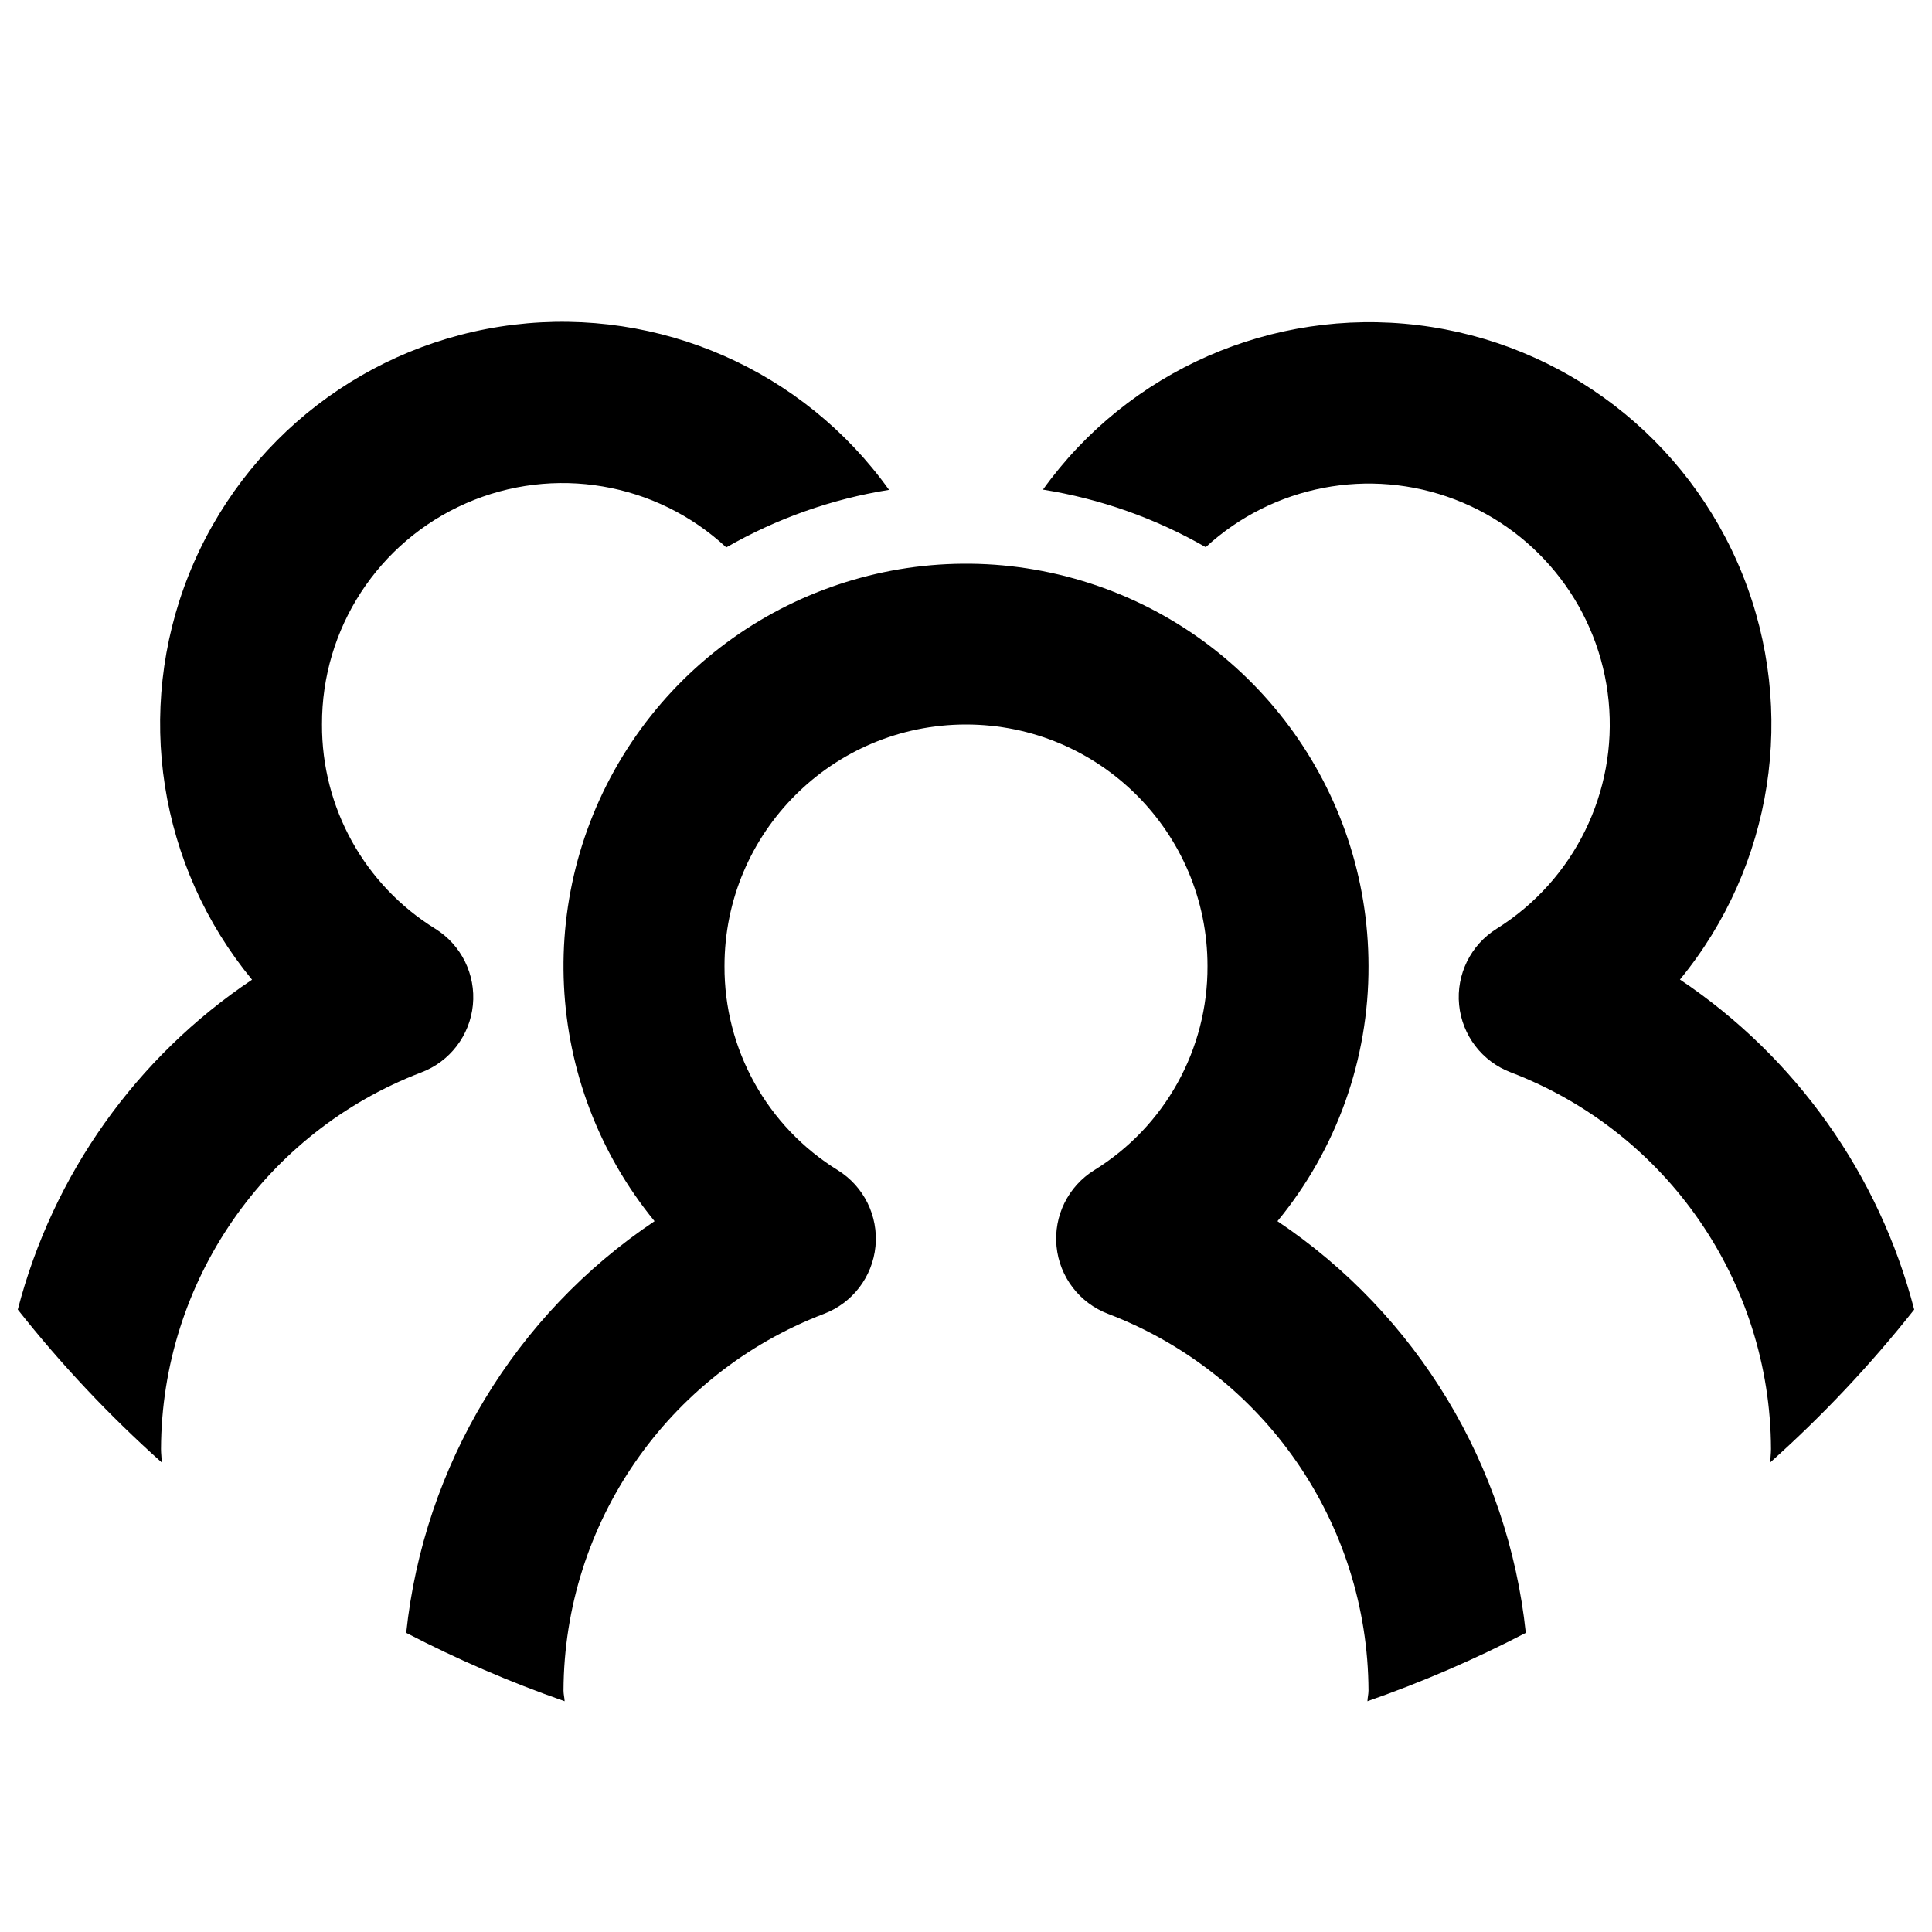
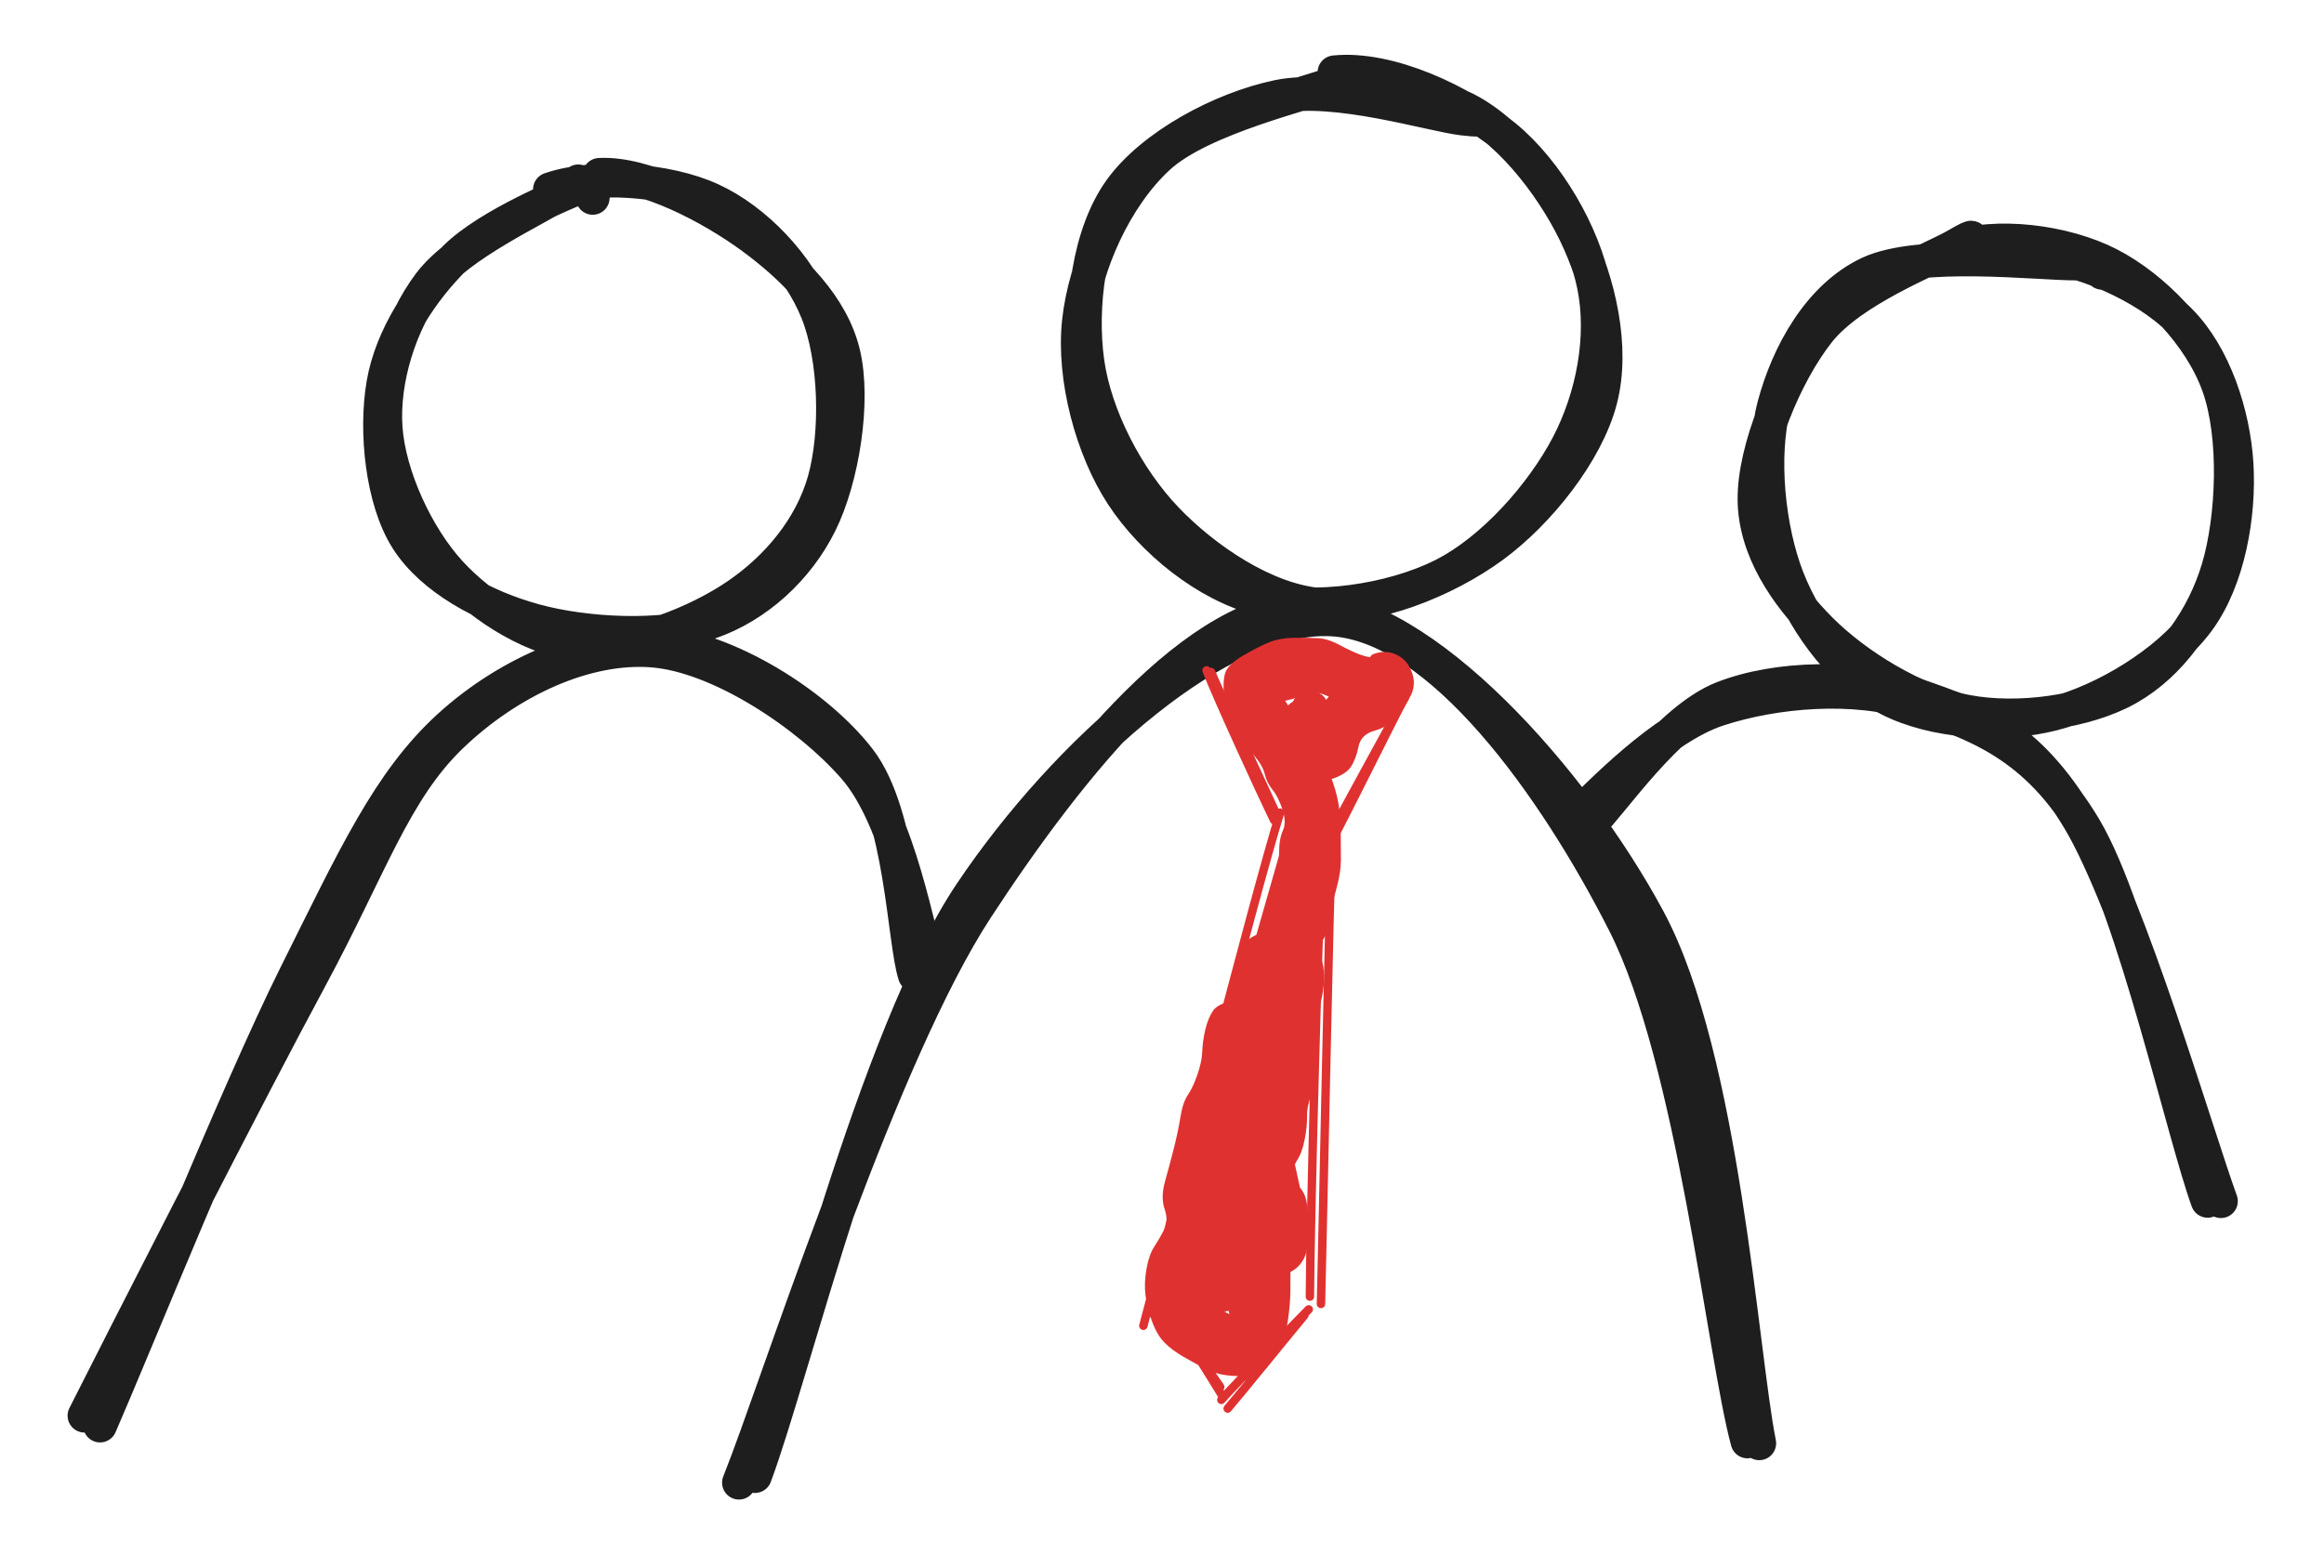
- <svg xmlns="http://www.w3.org/2000/svg" fill="#000000" width="800px" height="800px" viewBox="0 0 24 24">
-   <path d="M.221 16.268a15.064 15.064 0 0 0 1.789 1.9C2.008 18.111 2 18.057 2 18a5.029 5.029 0 0 1 3.233-4.678 1 1 0 0 0 .175-1.784A2.968 2.968 0 0 1 4 9a2.988 2.988 0 0 1 5.022-2.2 5.951 5.951 0 0 1 2.022-.715 4.994 4.994 0 1 0-7.913 6.085 7.07 7.07 0 0 0-2.91 4.098zM23.779 16.268a7.07 7.07 0 0 0-2.91-4.1 4.994 4.994 0 1 0-7.913-6.086 5.949 5.949 0 0 1 2.022.715 2.993 2.993 0 1 1 3.614 4.74 1 1 0 0 0 .175 1.784A5.029 5.029 0 0 1 22 18c0 .057-.008.111-.01.167a15.065 15.065 0 0 0 1.789-1.899z" />
-   <path d="M18.954 20.284a7.051 7.051 0 0 0-3.085-5.114A4.956 4.956 0 0 0 17 12a5 5 0 1 0-8.869 3.17 7.051 7.051 0 0 0-3.085 5.114 14.923 14.923 0 0 0 1.968.849C7.012 21.088 7 21.046 7 21a5.031 5.031 0 0 1 3.233-4.678 1 1 0 0 0 .175-1.785A2.964 2.964 0 0 1 9 12a3 3 0 1 1 6 0 2.964 2.964 0 0 1-1.408 2.537 1 1 0 0 0 .175 1.785A5.031 5.031 0 0 1 17 21c0 .046-.012.088-.013.133a14.919 14.919 0 0 0 1.967-.849z" />
+ <svg xmlns="http://www.w3.org/2000/svg" version="1.1" viewBox="0 0 275.049 185.502" width="275.049" height="185.502">
+   <defs>
+     <style class="style-fonts">
+       </style>
+   </defs>
+   <g stroke-linecap="round" transform="translate(128.0489 10) rotate(0 31 30.5)">
+     <path d="M44.39 2.43 C50.05 4.71, 55.52 11.74, 58.35 17.56 C61.18 23.38, 62.99 31.15, 61.36 37.35 C59.74 43.54, 54.11 50.66, 48.58 54.7 C43.04 58.75, 34.58 62.15, 28.14 61.6 C21.71 61.06, 14.56 56.22, 9.98 51.43 C5.4 46.64, 1.56 39.34, 0.65 32.85 C-0.25 26.36, 0.78 17.72, 4.54 12.48 C8.3 7.25, 16.46 2.86, 23.22 1.45 C29.97 0.04, 41.29 3.59, 45.07 4.03 C48.85 4.47, 45.98 3.71, 45.88 4.09 M29.89 -1.44 C36.32 -2.1, 44.95 1.95, 50.07 6.15 C55.18 10.36, 59.35 17.7, 60.59 23.79 C61.83 29.88, 60.49 36.98, 57.5 42.7 C54.5 48.42, 48.7 55.09, 42.64 58.12 C36.57 61.15, 27.41 62.46, 21.1 60.87 C14.78 59.29, 8.34 54.07, 4.76 48.6 C1.19 43.14, -1.07 34.75, -0.36 28.09 C0.35 21.43, 3.9 13.38, 9.04 8.64 C14.17 3.89, 27.08 1.03, 30.43 -0.36 C33.79 -1.75, 29.53 -0.28, 29.17 0.3" stroke="#1e1e1e" stroke-width="4" fill="none" />
+   </g>
+   <g stroke-linecap="round">
+     <g transform="translate(88.04887 175) rotate(0 60 -51.5)">
+       <path d="M-0.59 0.5 C3.93 -10.77, 16.26 -50.21, 27.53 -67.46 C38.8 -84.71, 53.8 -103.22, 67.05 -103 C80.31 -102.79, 98.21 -82.66, 107.06 -66.19 C115.91 -49.71, 118.03 -14.8, 120.16 -4.16 M1.3 -0.28 C5.68 -11.93, 15.5 -52.39, 26.86 -69.3 C38.22 -86.2, 56.56 -102.29, 69.45 -101.69 C82.34 -101.09, 95.98 -81.92, 104.2 -65.71 C112.42 -49.49, 115.94 -14.83, 118.77 -4.38" stroke="#1e1e1e" stroke-width="4" fill="none" />
+     </g>
+   </g>
+   <mask />
+   <g stroke-linecap="round">
+     <g transform="translate(188.0489 98) rotate(0 37.5 15)">
+       <path d="M0.16 -0.41 C2.75 -2.91, 9.37 -12.83, 15.83 -15.37 C22.28 -17.91, 31.86 -18.07, 38.88 -15.68 C45.91 -13.28, 51.99 -10.98, 57.98 -1 C63.97 8.97, 72.03 36.6, 74.8 44.18 M-1.21 -1.68 C1.26 -3.97, 8.68 -11.86, 15.31 -14.03 C21.94 -16.2, 31.34 -17.07, 38.58 -14.71 C45.82 -12.36, 52.97 -9.71, 58.74 0.1 C64.52 9.91, 70.39 36.36, 73.23 44.14" stroke="#1e1e1e" stroke-width="4" fill="none" />
+     </g>
+   </g>
+   <mask />
+   <g stroke-linecap="round" transform="translate(209.0489 29) rotate(0 28 28)">
+     <path d="M31.02 1.08 C36.87 1.32, 44.83 4.8, 48.93 8.94 C53.04 13.07, 55.28 20, 55.65 25.92 C56.01 31.84, 54.74 39.54, 51.11 44.47 C47.49 49.41, 39.99 53.96, 33.89 55.51 C27.79 57.06, 19.74 56.45, 14.51 53.77 C9.28 51.09, 4.77 45.24, 2.5 39.44 C0.24 33.64, -0.67 24.99, 0.93 18.97 C2.54 12.95, 6.2 6.14, 12.15 3.34 C18.11 0.54, 32.05 2.19, 36.65 2.19 C41.25 2.18, 40.07 2.87, 39.74 3.29 M21.84 0.42 C27.19 -1.46, 35.29 -0.42, 40.56 2.28 C45.84 4.99, 51.36 10.66, 53.51 16.66 C55.66 22.66, 55.26 32.31, 53.48 38.28 C51.7 44.25, 47.8 49.64, 42.84 52.46 C37.88 55.29, 29.79 56.39, 23.72 55.24 C17.66 54.09, 10.65 49.75, 6.46 45.56 C2.28 41.38, -1.36 36, -1.4 30.12 C-1.45 24.23, 2.23 15.27, 6.19 10.26 C10.16 5.26, 19.43 1.77, 22.38 0.08 C25.33 -1.62, 24 -0.69, 23.89 0.1" stroke="#1e1e1e" stroke-width="4" fill="none" />
+   </g>
+   <g stroke-linecap="round">
+     <g transform="translate(109.0489 115) rotate(0 -49 8)">
+       <path d="M-0.78 0.41 C-2.09 -3.65, -2.31 -18.56, -7.35 -25.11 C-12.39 -31.65, -22.95 -38.22, -31.04 -38.86 C-39.14 -39.51, -48.75 -35.53, -55.92 -28.99 C-63.08 -22.45, -67.15 -13.43, -74.04 0.36 C-80.92 14.14, -93.36 44.93, -97.21 53.74 M1.01 -0.42 C-0.44 -4.3, -2.48 -17.89, -7.96 -24.15 C-13.43 -30.41, -23.88 -37.38, -31.83 -38 C-39.77 -38.62, -48.87 -34.37, -55.63 -27.88 C-62.39 -21.39, -65.16 -12.48, -72.39 0.93 C-79.63 14.34, -94.49 43.54, -99.05 52.57" stroke="#1e1e1e" stroke-width="4" fill="none" />
+     </g>
+   </g>
+   <mask />
+   <g stroke-linecap="round" transform="translate(45.04887 22) rotate(0 27 27)">
+     <path d="M20.04 0.41 C25.22 -1.38, 33.86 -0.79, 39.13 1.63 C44.4 4.05, 49.44 9.38, 51.67 14.92 C53.9 20.46, 54.08 29.29, 52.51 34.88 C50.93 40.47, 46.95 45.2, 42.21 48.44 C37.46 51.69, 29.7 54.79, 24.03 54.34 C18.36 53.89, 12.1 50.02, 8.19 45.74 C4.28 41.46, 0.99 34.34, 0.59 28.65 C0.19 22.95, 2.31 16.2, 5.79 11.56 C9.27 6.92, 18.58 2.73, 21.49 0.8 C24.4 -1.13, 23.06 -0.55, 23.25 -0.02 M25.89 -1.3 C31.27 -1.6, 39.08 2.53, 43.9 6.05 C48.71 9.58, 53.42 14.19, 54.77 19.84 C56.12 25.5, 54.65 34.67, 52.01 39.97 C49.38 45.28, 44.57 49.76, 38.94 51.68 C33.31 53.59, 24.21 53.11, 18.25 51.47 C12.28 49.84, 6.12 46.53, 3.13 41.86 C0.15 37.19, -0.64 29.01, 0.32 23.44 C1.27 17.88, 4.86 12.41, 8.86 8.47 C12.87 4.53, 21.64 0.99, 24.34 -0.19 C27.05 -1.37, 24.72 0.91, 25.1 1.42" stroke="#1e1e1e" stroke-width="4" fill="none" />
+   </g>
+   <g stroke-linecap="round">
+     <g transform="translate(143.0489 79) rotate(0 4 9)">
+       <path d="M0.28 0.54 C1.55 3.55, 6.76 14.58, 8.11 17.58 M-0.25 0.35 C0.92 3.45, 6.32 15.17, 7.73 18.07" stroke="#e03131" stroke-width="1" fill="none" />
+     </g>
+   </g>
+   <mask />
+   <g stroke-linecap="round">
+     <g transform="translate(166.0489 83) rotate(0 -4.5 8.5)">
+       <path d="M0.25 -0.46 C-1.31 2.37, -7.8 14.26, -9.33 17.13 M-0.28 0.49 C-1.66 3.14, -6.77 13.45, -8.26 16.23" stroke="#e03131" stroke-width="1" fill="none" />
+     </g>
+   </g>
+   <mask />
+   <g stroke-linecap="round">
+     <g transform="translate(153.0489 98) rotate(0 -8 29)">
+       <path d="M-0.06 -0.49 C-2.89 9.19, -13.81 47.78, -16.51 57.6 M-1.55 -1.8 C-4.63 8.1, -15.13 49.24, -17.73 58.93" stroke="#e03131" stroke-width="1" fill="none" />
+     </g>
+   </g>
+   <mask />
+   <g stroke-linecap="round">
+     <g transform="translate(138.0489 155) rotate(0 3 5)">
+       <path d="M0.49 0.48 C1.6 2.14, 5.54 8.45, 6.53 10.09 M0.07 0.26 C1.18 1.72, 5.33 7.64, 6.37 9.17" stroke="#e03131" stroke-width="1" fill="none" />
+     </g>
+   </g>
+   <mask />
+   <g stroke-linecap="round">
+     <g transform="translate(145.0489 166) rotate(0 5 -5.5)">
+       <path d="M-0.5 -0.3 C1.07 -2.1, 8.11 -9.24, 9.84 -11.01 M0.25 0.73 C1.69 -0.95, 7.8 -8.48, 9.33 -10.31" stroke="#e03131" stroke-width="1" fill="none" />
+     </g>
+   </g>
+   <mask />
+   <g stroke-linecap="round">
+     <g transform="translate(156.0489 154) rotate(0 1 -28)">
+       <path d="M0.29 0.35 C0.53 -9.04, 1.25 -46.58, 1.61 -55.82 M-1.02 -0.52 C-0.98 -9.72, -0.03 -44.78, 0.45 -54.19" stroke="#e03131" stroke-width="1" fill="none" />
+     </g>
+   </g>
+   <mask />
+   <g transform="translate(154.0489 85) rotate(0 0.00005 0.00005)" stroke="none">
+     <path fill="#e03131" d="M 1.57,-1.57 Q 1.57,-1.57 1.77,-1.27 1.98,-0.98 2.09,-0.64 2.20,-0.29 2.19,0.05 2.18,0.41 2.05,0.75 1.93,1.09 1.70,1.37 1.48,1.65 1.18,1.84 0.87,2.04 0.52,2.12 0.18,2.21 -0.17,2.18 -0.53,2.15 -0.86,2.01 -1.19,1.87 -1.46,1.63 -1.73,1.39 -1.90,1.07 -2.08,0.76 -2.15,0.41 -2.21,0.05 -2.17,-0.29 -2.12,-0.65 -1.96,-0.97 -1.80,-1.29 -1.54,-1.54 -1.29,-1.80 -0.97,-1.96 -0.65,-2.12 -0.29,-2.17 0.06,-2.21 0.41,-2.15 0.76,-2.08 1.07,-1.90 1.39,-1.73 1.63,-1.46 1.87,-1.19 2.01,-0.86 2.15,-0.53 2.18,-0.17 2.21,0.18 2.12,0.52 2.03,0.87 1.84,1.18 1.65,1.48 1.37,1.70 1.09,1.93 0.75,2.05 0.41,2.18 0.05,2.19 -0.30,2.20 -0.64,2.09 -0.98,1.98 -1.27,1.77 -1.57,1.56 -1.57,1.57 -1.57,1.57 -1.73,1.35 -1.90,1.14 -2.01,0.90 -2.12,0.66 -2.16,0.39 -2.21,0.13 -2.20,-0.13 -2.18,-0.40 -2.10,-0.65 -2.02,-0.91 -1.88,-1.14 -1.74,-1.36 -1.55,-1.55 -1.36,-1.74 -1.14,-1.88 -0.91,-2.02 -0.65,-2.10 -0.40,-2.18 -0.13,-2.20 0.13,-2.21 0.39,-2.16 0.66,-2.12 0.90,-2.01 1.14,-1.90 1.35,-1.73 1.57,-1.57 1.57,-1.57 L 1.57,-1.57 Z" />
+   </g>
+   <g transform="translate(155.0489 84) rotate(0 0.00005 0.00005)" stroke="none">
+     <path fill="#e03131" d="M 1.57,-1.57 Q 1.57,-1.57 1.77,-1.27 1.98,-0.98 2.09,-0.64 2.20,-0.29 2.19,0.05 2.18,0.41 2.05,0.75 1.93,1.09 1.70,1.37 1.48,1.65 1.18,1.84 0.87,2.04 0.52,2.12 0.18,2.21 -0.17,2.18 -0.53,2.15 -0.86,2.01 -1.19,1.87 -1.46,1.63 -1.73,1.39 -1.90,1.07 -2.08,0.76 -2.15,0.41 -2.21,0.05 -2.17,-0.29 -2.12,-0.65 -1.96,-0.97 -1.80,-1.29 -1.54,-1.54 -1.29,-1.80 -0.97,-1.96 -0.65,-2.12 -0.29,-2.17 0.06,-2.21 0.41,-2.15 0.76,-2.08 1.07,-1.90 1.39,-1.73 1.63,-1.46 1.87,-1.19 2.01,-0.86 2.15,-0.53 2.18,-0.17 2.21,0.18 2.12,0.52 2.03,0.87 1.84,1.18 1.65,1.48 1.37,1.70 1.09,1.93 0.75,2.05 0.41,2.18 0.05,2.19 -0.30,2.20 -0.64,2.09 -0.98,1.98 -1.27,1.77 -1.57,1.56 -1.57,1.57 -1.57,1.57 -1.73,1.35 -1.90,1.14 -2.01,0.90 -2.12,0.66 -2.16,0.39 -2.21,0.13 -2.20,-0.13 -2.18,-0.40 -2.10,-0.65 -2.02,-0.91 -1.88,-1.14 -1.74,-1.36 -1.55,-1.55 -1.36,-1.74 -1.14,-1.88 -0.91,-2.02 -0.65,-2.10 -0.40,-2.18 -0.13,-2.20 0.13,-2.21 0.39,-2.16 0.66,-2.12 0.90,-2.01 1.14,-1.90 1.35,-1.73 1.57,-1.57 1.57,-1.57 L 1.57,-1.57 Z" />
+   </g>
+   <g transform="translate(155.0489 84) rotate(0 0.00005 0.00005)" stroke="none">
+     <path fill="#e03131" d="M 1.57,-1.57 Q 1.57,-1.57 1.77,-1.27 1.98,-0.98 2.09,-0.64 2.20,-0.29 2.19,0.05 2.18,0.41 2.05,0.75 1.93,1.09 1.70,1.37 1.48,1.65 1.18,1.84 0.87,2.04 0.52,2.12 0.18,2.21 -0.17,2.18 -0.53,2.15 -0.86,2.01 -1.19,1.87 -1.46,1.63 -1.73,1.39 -1.90,1.07 -2.08,0.76 -2.15,0.41 -2.21,0.05 -2.17,-0.29 -2.12,-0.65 -1.96,-0.97 -1.80,-1.29 -1.54,-1.54 -1.29,-1.80 -0.97,-1.96 -0.65,-2.12 -0.29,-2.17 0.06,-2.21 0.41,-2.15 0.76,-2.08 1.07,-1.90 1.39,-1.73 1.63,-1.46 1.87,-1.19 2.01,-0.86 2.15,-0.53 2.18,-0.17 2.21,0.18 2.12,0.52 2.03,0.87 1.84,1.18 1.65,1.48 1.37,1.70 1.09,1.93 0.75,2.05 0.41,2.18 0.05,2.19 -0.30,2.20 -0.64,2.09 -0.98,1.98 -1.27,1.77 -1.57,1.56 -1.57,1.57 -1.57,1.57 -1.73,1.35 -1.90,1.14 -2.01,0.90 -2.12,0.66 -2.16,0.39 -2.21,0.13 -2.20,-0.13 -2.18,-0.40 -2.10,-0.65 -2.02,-0.91 -1.88,-1.14 -1.74,-1.36 -1.55,-1.55 -1.36,-1.74 -1.14,-1.88 -0.91,-2.02 -0.65,-2.10 -0.40,-2.18 -0.13,-2.20 0.13,-2.21 0.39,-2.16 0.66,-2.12 0.90,-2.01 1.14,-1.90 1.35,-1.73 1.57,-1.57 1.57,-1.57 L 1.57,-1.57 Z" />
+   </g>
+   <g transform="translate(155.0489 84) rotate(0 0.00005 0.00005)" stroke="none">
+     <path fill="#e03131" d="M 1.57,-1.57 Q 1.57,-1.57 1.77,-1.27 1.98,-0.98 2.09,-0.64 2.20,-0.29 2.19,0.05 2.18,0.41 2.05,0.75 1.93,1.09 1.70,1.37 1.48,1.65 1.18,1.84 0.87,2.04 0.52,2.12 0.18,2.21 -0.17,2.18 -0.53,2.15 -0.86,2.01 -1.19,1.87 -1.46,1.63 -1.73,1.39 -1.90,1.07 -2.08,0.76 -2.15,0.41 -2.21,0.05 -2.17,-0.29 -2.12,-0.65 -1.96,-0.97 -1.80,-1.29 -1.54,-1.54 -1.29,-1.80 -0.97,-1.96 -0.65,-2.12 -0.29,-2.17 0.06,-2.21 0.41,-2.15 0.76,-2.08 1.07,-1.90 1.39,-1.73 1.63,-1.46 1.87,-1.19 2.01,-0.86 2.15,-0.53 2.18,-0.17 2.21,0.18 2.12,0.52 2.03,0.87 1.84,1.18 1.65,1.48 1.37,1.70 1.09,1.93 0.75,2.05 0.41,2.18 0.05,2.19 -0.30,2.20 -0.64,2.09 -0.98,1.98 -1.27,1.77 -1.57,1.56 -1.57,1.57 -1.57,1.57 -1.73,1.35 -1.90,1.14 -2.01,0.90 -2.12,0.66 -2.16,0.39 -2.21,0.13 -2.20,-0.13 -2.18,-0.40 -2.10,-0.65 -2.02,-0.91 -1.88,-1.14 -1.74,-1.36 -1.55,-1.55 -1.36,-1.74 -1.14,-1.88 -0.91,-2.02 -0.65,-2.10 -0.40,-2.18 -0.13,-2.20 0.13,-2.21 0.39,-2.16 0.66,-2.12 0.90,-2.01 1.14,-1.90 1.35,-1.73 1.57,-1.57 1.57,-1.57 L 1.57,-1.57 Z" />
+   </g>
+   <g transform="translate(155.0489 84) rotate(0 0.00005 0.00005)" stroke="none">
+     <path fill="#e03131" d="M 1.57,-1.57 Q 1.57,-1.57 1.77,-1.27 1.98,-0.98 2.09,-0.64 2.20,-0.29 2.19,0.05 2.18,0.41 2.05,0.75 1.93,1.09 1.70,1.37 1.48,1.65 1.18,1.84 0.87,2.04 0.52,2.12 0.18,2.21 -0.17,2.18 -0.53,2.15 -0.86,2.01 -1.19,1.87 -1.46,1.63 -1.73,1.39 -1.90,1.07 -2.08,0.76 -2.15,0.41 -2.21,0.05 -2.17,-0.29 -2.12,-0.65 -1.96,-0.97 -1.80,-1.29 -1.54,-1.54 -1.29,-1.80 -0.97,-1.96 -0.65,-2.12 -0.29,-2.17 0.06,-2.21 0.41,-2.15 0.76,-2.08 1.07,-1.90 1.39,-1.73 1.63,-1.46 1.87,-1.19 2.01,-0.86 2.15,-0.53 2.18,-0.17 2.21,0.18 2.12,0.52 2.03,0.87 1.84,1.18 1.65,1.48 1.37,1.70 1.09,1.93 0.75,2.05 0.41,2.18 0.05,2.19 -0.30,2.20 -0.64,2.09 -0.98,1.98 -1.27,1.77 -1.57,1.56 -1.57,1.57 -1.57,1.57 -1.73,1.35 -1.90,1.14 -2.01,0.90 -2.12,0.66 -2.16,0.39 -2.21,0.13 -2.20,-0.13 -2.18,-0.40 -2.10,-0.65 -2.02,-0.91 -1.88,-1.14 -1.74,-1.36 -1.55,-1.55 -1.36,-1.74 -1.14,-1.88 -0.91,-2.02 -0.65,-2.10 -0.40,-2.18 -0.13,-2.20 0.13,-2.21 0.39,-2.16 0.66,-2.12 0.90,-2.01 1.14,-1.90 1.35,-1.73 1.57,-1.57 1.57,-1.57 L 1.57,-1.57 Z" />
+   </g>
+   <g transform="translate(155.0489 84) rotate(0 0.00005 0.00005)" stroke="none">
+     <path fill="#e03131" d="M 1.57,-1.57 Q 1.57,-1.57 1.77,-1.27 1.98,-0.98 2.09,-0.64 2.20,-0.29 2.19,0.05 2.18,0.41 2.05,0.75 1.93,1.09 1.70,1.37 1.48,1.65 1.18,1.84 0.87,2.04 0.52,2.12 0.18,2.21 -0.17,2.18 -0.53,2.15 -0.86,2.01 -1.19,1.87 -1.46,1.63 -1.73,1.39 -1.90,1.07 -2.08,0.76 -2.15,0.41 -2.21,0.05 -2.17,-0.29 -2.12,-0.65 -1.96,-0.97 -1.80,-1.29 -1.54,-1.54 -1.29,-1.80 -0.97,-1.96 -0.65,-2.12 -0.29,-2.17 0.06,-2.21 0.41,-2.15 0.76,-2.08 1.07,-1.90 1.39,-1.73 1.63,-1.46 1.87,-1.19 2.01,-0.86 2.15,-0.53 2.18,-0.17 2.21,0.18 2.12,0.52 2.03,0.87 1.84,1.18 1.65,1.48 1.37,1.70 1.09,1.93 0.75,2.05 0.41,2.18 0.05,2.19 -0.30,2.20 -0.64,2.09 -0.98,1.98 -1.27,1.77 -1.57,1.56 -1.57,1.57 -1.57,1.57 -1.73,1.35 -1.90,1.14 -2.01,0.90 -2.12,0.66 -2.16,0.39 -2.21,0.13 -2.20,-0.13 -2.18,-0.40 -2.10,-0.65 -2.02,-0.91 -1.88,-1.14 -1.74,-1.36 -1.55,-1.55 -1.36,-1.74 -1.14,-1.88 -0.91,-2.02 -0.65,-2.10 -0.40,-2.18 -0.13,-2.20 0.13,-2.21 0.39,-2.16 0.66,-2.12 0.90,-2.01 1.14,-1.90 1.35,-1.73 1.57,-1.57 1.57,-1.57 L 1.57,-1.57 Z" />
+   </g>
+   <g transform="translate(155.0489 84) rotate(0 0.00005 0.00005)" stroke="none">
+     <path fill="#e03131" d="M 1.57,-1.57 Q 1.57,-1.57 1.77,-1.27 1.98,-0.98 2.09,-0.64 2.20,-0.29 2.19,0.05 2.18,0.41 2.05,0.75 1.93,1.09 1.70,1.37 1.48,1.65 1.18,1.84 0.87,2.04 0.52,2.12 0.18,2.21 -0.17,2.18 -0.53,2.15 -0.86,2.01 -1.19,1.87 -1.46,1.63 -1.73,1.39 -1.90,1.07 -2.08,0.76 -2.15,0.41 -2.21,0.05 -2.17,-0.29 -2.12,-0.65 -1.96,-0.97 -1.80,-1.29 -1.54,-1.54 -1.29,-1.80 -0.97,-1.96 -0.65,-2.12 -0.29,-2.17 0.06,-2.21 0.41,-2.15 0.76,-2.08 1.07,-1.90 1.39,-1.73 1.63,-1.46 1.87,-1.19 2.01,-0.86 2.15,-0.53 2.18,-0.17 2.21,0.18 2.12,0.52 2.03,0.87 1.84,1.18 1.65,1.48 1.37,1.70 1.09,1.93 0.75,2.05 0.41,2.18 0.05,2.19 -0.30,2.20 -0.64,2.09 -0.98,1.98 -1.27,1.77 -1.57,1.56 -1.57,1.57 -1.57,1.57 -1.73,1.35 -1.90,1.14 -2.01,0.90 -2.12,0.66 -2.16,0.39 -2.21,0.13 -2.20,-0.13 -2.18,-0.40 -2.10,-0.65 -2.02,-0.91 -1.88,-1.14 -1.74,-1.36 -1.55,-1.55 -1.36,-1.74 -1.14,-1.88 -0.91,-2.02 -0.65,-2.10 -0.40,-2.18 -0.13,-2.20 0.13,-2.21 0.39,-2.16 0.66,-2.12 0.90,-2.01 1.14,-1.90 1.35,-1.73 1.57,-1.57 1.57,-1.57 L 1.57,-1.57 Z" />
+   </g>
+   <g transform="translate(155.0489 84) rotate(0 0.00005 0.00005)" stroke="none">
+     <path fill="#e03131" d="M 1.57,-1.57 Q 1.57,-1.57 1.77,-1.27 1.98,-0.98 2.09,-0.64 2.20,-0.29 2.19,0.05 2.18,0.41 2.05,0.75 1.93,1.09 1.70,1.37 1.48,1.65 1.18,1.84 0.87,2.04 0.52,2.12 0.18,2.21 -0.17,2.18 -0.53,2.15 -0.86,2.01 -1.19,1.87 -1.46,1.63 -1.73,1.39 -1.90,1.07 -2.08,0.76 -2.15,0.41 -2.21,0.05 -2.17,-0.29 -2.12,-0.65 -1.96,-0.97 -1.80,-1.29 -1.54,-1.54 -1.29,-1.80 -0.97,-1.96 -0.65,-2.12 -0.29,-2.17 0.06,-2.21 0.41,-2.15 0.76,-2.08 1.07,-1.90 1.39,-1.73 1.63,-1.46 1.87,-1.19 2.01,-0.86 2.15,-0.53 2.18,-0.17 2.21,0.18 2.12,0.52 2.03,0.87 1.84,1.18 1.65,1.48 1.37,1.70 1.09,1.93 0.75,2.05 0.41,2.18 0.05,2.19 -0.30,2.20 -0.64,2.09 -0.98,1.98 -1.27,1.77 -1.57,1.56 -1.57,1.57 -1.57,1.57 -1.73,1.35 -1.90,1.14 -2.01,0.90 -2.12,0.66 -2.16,0.39 -2.21,0.13 -2.20,-0.13 -2.18,-0.40 -2.10,-0.65 -2.02,-0.91 -1.88,-1.14 -1.74,-1.36 -1.55,-1.55 -1.36,-1.74 -1.14,-1.88 -0.91,-2.02 -0.65,-2.10 -0.40,-2.18 -0.13,-2.20 0.13,-2.21 0.39,-2.16 0.66,-2.12 0.90,-2.01 1.14,-1.90 1.35,-1.73 1.57,-1.57 1.57,-1.57 L 1.57,-1.57 Z" />
+   </g>
+   <g transform="translate(155.0489 86) rotate(0 -3.5 33.5)" stroke="none">
+     <path fill="#e03131" d="M 2.65,0 Q 2.65,0 2.66,1.15 2.68,2.3 1.53,1.91 0.38,1.52 0.37,0.09 0.36,-1.32 1.75,-3.01 3.15,-4.70 4.53,-4.94 5.92,-5.18 6.47,-6.77 7.02,-8.36 7.40,-8.53 7.77,-8.70 8.18,-8.77 8.58,-8.85 8.99,-8.82 9.40,-8.80 9.79,-8.68 10.18,-8.55 10.54,-8.34 10.89,-8.13 11.18,-7.84 11.47,-7.55 11.68,-7.20 11.90,-6.85 12.02,-6.46 12.14,-6.07 12.17,-5.66 12.19,-5.25 12.12,-4.84 12.04,-4.44 11.88,-4.06 11.71,-3.69 11.46,-3.36 11.20,-3.04 10.88,-2.79 10.56,-2.53 8.85,-5.31 7.15,-8.09 7.52,-8.26 7.89,-8.43 8.29,-8.50 8.70,-8.58 9.11,-8.55 9.52,-8.53 9.91,-8.41 10.30,-8.29 10.65,-8.08 11.00,-7.87 11.29,-7.58 11.58,-7.29 11.79,-6.94 12.01,-6.59 12.13,-6.20 12.25,-5.80 12.28,-5.40 12.30,-4.99 12.23,-4.58 12.15,-4.18 11.99,-3.81 11.82,-3.43 11.57,-3.11 11.31,-2.79 10.99,-2.53 10.67,-2.28 9.23,-1.95 7.79,-1.61 5.89,-2.10 4.00,-2.58 2.38,-3.45 0.76,-4.31 -0.26,-3.87 -1.29,-3.44 -2.85,-3.07 -4.41,-2.71 -4.22,-3.79 -4.02,-4.86 -3.39,-3.79 -2.75,-2.71 -2.00,-1.56 -1.25,-0.42 -0.44,0.37 0.35,1.16 0.79,2.19 1.23,3.21 1.73,4.22 2.23,5.24 2.75,6.76 3.27,8.29 3.45,9.70 3.62,11.11 3.63,12.68 3.65,14.25 3.65,15.75 3.65,17.26 3.13,19.15 2.60,21.04 2.33,22.75 2.07,24.47 1.45,25.38 0.83,26.29 1.25,27.29 1.67,28.29 1.66,29.78 1.66,31.26 1.13,33.15 0.61,35.04 0.63,36.18 0.66,37.32 0.66,38.79 0.65,40.26 0.62,41.38 0.59,42.50 0.09,43.77 -0.39,45.04 -0.36,46.18 -0.33,47.32 -0.64,48.89 -0.94,50.45 -1.55,51.37 -2.15,52.28 -1.74,53.29 -1.33,54.29 -1.63,56.37 -1.94,58.45 -2.54,59.37 -3.15,60.29 -2.73,61.29 -2.32,62.29 -2.32,63.77 -2.33,65.26 -2.33,66.76 -2.33,68.26 -2.63,70.35 -2.93,72.45 -3.54,73.37 -4.14,74.29 -4.92,75.59 -5.69,76.88 -8.13,76.89 -10.58,76.90 -12.03,76.19 -13.49,75.47 -14.94,74.63 -16.39,73.79 -17.25,72.90 -18.12,72.02 -18.72,70.37 -19.31,68.73 -19.48,67.30 -19.66,65.88 -19.36,64.20 -19.06,62.52 -18.46,61.60 -17.86,60.68 -17.30,59.61 -16.73,58.54 -17.21,57.13 -17.70,55.72 -17.16,53.82 -16.63,51.93 -16.12,49.92 -15.61,47.90 -15.34,46.21 -15.08,44.52 -14.46,43.60 -13.84,42.68 -13.32,41.16 -12.80,39.63 -12.76,38.47 -12.73,37.32 -12.41,35.91 -12.08,34.51 -11.46,33.60 -10.84,32.68 -7.63,31.98 -4.43,31.27 -3.92,32.59 -3.42,33.90 -3.37,35.05 -3.31,36.21 -3.78,38.40 -4.25,40.60 -4.31,41.89 -4.36,43.19 -4.37,44.72 -4.38,46.25 -4.39,47.54 -4.41,48.83 -4.90,50.82 -5.39,52.81 -5.39,54.06 -5.39,55.32 -5.42,56.91 -5.45,58.50 -5.94,59.76 -6.43,61.02 -6.40,62.17 -6.37,63.32 -6.67,64.88 -6.97,66.44 -6.95,66.07 -6.94,65.69 -7.00,66.13 -7.05,66.56 -7.21,66.97 -7.36,67.38 -7.61,67.74 -7.86,68.10 -8.19,68.38 -8.52,68.67 -8.91,68.88 -9.29,69.08 -9.72,69.18 -10.14,69.28 -10.58,69.28 -11.02,69.28 -11.44,69.17 -11.87,69.07 -12.25,68.86 -12.64,68.66 -12.97,68.37 -13.29,68.08 -13.54,67.72 -13.79,67.36 -13.94,66.95 -14.09,66.54 -14.15,66.10 -14.20,65.67 -11.40,64.16 -8.60,62.65 -9.95,63.04 -11.30,63.44 -10.47,62.57 -9.64,61.69 -9.35,60.58 -9.06,59.46 -9.08,59.83 -9.10,60.21 -9.04,59.77 -8.98,59.33 -8.81,58.92 -8.64,58.51 -8.38,58.15 -8.12,57.80 -7.78,57.51 -7.44,57.22 -7.04,57.03 -6.65,56.83 -6.21,56.74 -5.78,56.64 -5.34,56.65 -4.89,56.66 -4.47,56.78 -4.04,56.90 -3.65,57.11 -3.26,57.33 -2.94,57.63 -2.62,57.93 -2.37,58.30 -2.13,58.67 -1.98,59.09 -1.84,59.51 -1.79,59.95 -1.75,60.39 -4.32,59.55 -6.89,58.71 -7.29,58.59 -7.70,58.47 -7.62,58.03 -7.53,57.59 -7.35,57.19 -7.17,56.78 -6.90,56.43 -6.62,56.08 -6.27,55.81 -5.92,55.53 -5.52,55.35 -5.11,55.17 -4.67,55.09 -4.23,55.01 -3.79,55.04 -3.35,55.06 -2.92,55.19 -2.50,55.33 -2.12,55.56 -1.74,55.79 -1.42,56.10 -1.11,56.42 -0.88,56.80 -0.65,57.18 -0.51,57.60 -0.38,58.03 -0.35,58.47 -0.33,58.91 -0.31,60.10 -0.30,61.30 -0.35,61.74 -0.40,62.18 -0.56,62.60 -0.72,63.02 -0.97,63.38 -1.22,63.75 -1.55,64.05 -1.89,64.34 -2.28,64.55 -2.68,64.76 -3.11,64.87 -3.54,64.98 -3.99,64.98 -4.43,64.98 -4.87,64.87 -5.30,64.77 -5.70,64.56 -6.09,64.35 -6.43,64.06 -6.76,63.76 -7.01,63.40 -7.27,63.03 -7.43,62.61 -7.59,62.20 -7.64,61.75 -7.70,61.31 -7.69,59.71 -7.68,58.11 -7.67,57.50 -7.67,56.89 -7.61,56.46 -7.56,56.02 -7.40,55.60 -7.25,55.19 -6.99,54.82 -6.74,54.46 -6.41,54.17 -6.08,53.87 -5.69,53.67 -5.30,53.46 -4.87,53.36 -4.44,53.25 -3.99,53.25 -3.55,53.25 -3.12,53.36 -2.69,53.46 -2.30,53.67 -1.91,53.87 -1.58,54.17 -1.25,54.46 -1.00,54.82 -0.74,55.19 -0.59,55.60 -0.43,56.02 -0.38,56.46 -0.32,56.90 -0.31,57.64 -0.30,58.38 -0.36,58.82 -0.41,59.27 -0.57,59.68 -0.73,60.10 -0.98,60.46 -1.23,60.83 -1.56,61.13 -1.90,61.42 -2.29,61.63 -2.69,61.83 -3.12,61.94 -3.55,62.05 -4.00,62.05 -4.44,62.05 -4.87,61.94 -5.30,61.83 -5.70,61.63 -6.09,61.42 -6.43,61.12 -6.76,60.83 -7.01,60.46 -7.26,60.10 -7.42,59.68 -7.58,59.26 -7.63,58.82 -7.69,58.38 -8.05,56.56 -8.41,54.73 -8.60,53.60 -8.79,52.47 -9.13,50.81 -9.47,49.15 -9.51,47.98 -9.56,46.81 -10.03,45.44 -10.50,44.08 -10.55,42.93 -10.60,41.79 -10.61,40.26 -10.62,38.74 -10.62,37.24 -10.63,35.73 -10.33,34.64 -10.03,33.55 -9.43,32.63 -8.83,31.72 -8.94,30.60 -9.04,29.48 -8.81,28.40 -8.58,27.32 -8.38,26.77 -8.18,26.21 -7.81,25.75 -7.45,25.29 -6.95,24.97 -6.45,24.65 -5.88,24.50 -5.31,24.36 -4.72,24.40 -4.13,24.45 -3.59,24.68 -3.04,24.91 -2.60,25.30 -2.16,25.69 -1.87,26.21 -1.57,26.72 -1.46,27.30 -1.35,27.88 -1.42,28.46 -1.50,29.05 -1.76,29.58 -2.02,30.11 -2.43,30.53 -2.85,30.95 -3.38,31.22 -3.91,31.48 -4.49,31.56 -5.08,31.65 -5.66,31.54 -6.24,31.43 -6.75,31.14 -7.27,30.85 -7.67,30.41 -8.06,29.98 -8.30,29.43 -8.53,28.89 -8.59,28.30 -8.64,27.72 -8.50,27.14 -8.36,26.57 -8.04,26.07 -7.72,25.57 -7.27,25.20 -6.81,24.83 -6.25,24.62 -5.70,24.41 -5.11,24.39 -4.52,24.37 -3.95,24.55 -3.39,24.72 -2.91,25.06 -2.43,25.40 -2.08,25.88 -1.73,26.36 -1.56,26.92 -1.38,27.48 -1.39,28.08 -1.41,28.67 -1.41,28.67 -1.41,28.67 -1.89,30.27 -2.38,31.87 -2.54,33.27 -2.70,34.66 -3.04,36.20 -3.37,37.73 -3.37,39.22 -3.37,40.70 -3.78,41.72 -4.19,42.75 -3.59,43.66 -2.98,44.57 -2.69,45.62 -2.40,46.67 -2.34,48.10 -2.28,49.53 -1.79,51.85 -1.29,54.18 -0.80,56.28 -0.30,58.38 -0.36,58.82 -0.41,59.26 -0.57,59.68 -0.73,60.10 -0.98,60.46 -1.23,60.83 -1.56,61.12 -1.90,61.42 -2.29,61.63 -2.69,61.83 -3.12,61.94 -3.55,62.05 -3.99,62.05 -4.44,62.05 -4.87,61.94 -5.30,61.83 -5.70,61.63 -6.09,61.42 -6.43,61.13 -6.76,60.83 -7.01,60.46 -7.26,60.10 -7.42,59.68 -7.58,59.27 -7.63,58.82 -7.69,58.38 -7.68,57.64 -7.67,56.90 -7.61,56.46 -7.56,56.02 -7.40,55.60 -7.25,55.19 -6.99,54.82 -6.74,54.46 -6.41,54.17 -6.08,53.87 -5.69,53.67 -5.30,53.46 -4.87,53.36 -4.44,53.25 -4.00,53.25 -3.55,53.25 -3.12,53.36 -2.69,53.46 -2.30,53.67 -1.91,53.87 -1.58,54.17 -1.25,54.46 -1.00,54.82 -0.74,55.19 -0.59,55.60 -0.43,56.02 -0.38,56.46 -0.32,56.89 -0.32,57.50 -0.31,58.11 -0.30,59.70 -0.30,61.29 -0.35,61.74 -0.40,62.18 -0.56,62.60 -0.72,63.02 -0.97,63.38 -1.22,63.75 -1.55,64.05 -1.89,64.34 -2.28,64.55 -2.68,64.76 -3.11,64.87 -3.54,64.98 -3.99,64.98 -4.43,64.98 -4.87,64.87 -5.30,64.77 -5.70,64.56 -6.09,64.35 -6.43,64.06 -6.76,63.76 -7.01,63.40 -7.27,63.03 -7.43,62.61 -7.59,62.20 -7.64,61.75 -7.70,61.31 -7.70,59.89 -7.70,58.47 -7.62,58.03 -7.54,57.60 -7.35,57.19 -7.17,56.78 -6.90,56.43 -6.62,56.08 -6.27,55.81 -5.92,55.53 -5.52,55.35 -5.11,55.17 -4.67,55.09 -4.24,55.01 -3.79,55.04 -3.35,55.06 -2.92,55.19 -2.50,55.33 -2.12,55.56 -1.74,55.79 -1.42,56.10 -1.11,56.42 -0.88,56.80 -0.65,57.18 -0.51,57.60 -0.38,58.03 -0.35,58.47 -0.33,58.91 -0.39,60.03 -0.45,61.15 -1.28,62.67 -2.11,64.18 -5.20,63.42 -8.29,62.66 -8.70,61.43 -9.10,60.21 -9.04,59.77 -8.98,59.33 -8.81,58.92 -8.64,58.51 -8.38,58.15 -8.12,57.80 -7.78,57.51 -7.44,57.22 -7.04,57.03 -6.65,56.83 -6.21,56.74 -5.78,56.64 -5.34,56.65 -4.90,56.66 -4.47,56.78 -4.04,56.90 -3.65,57.11 -3.26,57.33 -2.94,57.63 -2.62,57.93 -2.37,58.30 -2.13,58.67 -1.98,59.09 -1.84,59.51 -1.79,59.95 -1.75,60.39 -2.06,61.15 -2.37,61.91 -2.62,63.45 -2.87,64.98 -3.72,65.84 -4.56,66.69 -6.16,67.56 -7.75,68.44 -9.81,68.76 -11.88,69.08 -9.41,67.38 -6.94,65.69 -7.00,66.13 -7.05,66.56 -7.21,66.97 -7.36,67.38 -7.61,67.74 -7.86,68.10 -8.19,68.38 -8.52,68.67 -8.91,68.88 -9.29,69.08 -9.72,69.18 -10.14,69.28 -10.58,69.28 -11.02,69.28 -11.44,69.17 -11.87,69.07 -12.25,68.86 -12.64,68.66 -12.97,68.37 -13.29,68.08 -13.54,67.72 -13.79,67.36 -13.94,66.95 -14.09,66.54 -14.15,66.10 -14.20,65.67 -13.90,64.43 -13.60,63.19 -13.55,62.04 -13.51,60.88 -13.02,59.45 -12.54,58.01 -12.56,56.60 -12.58,55.19 -12.53,54.03 -12.49,52.88 -12.01,51.38 -11.53,49.89 -11.57,48.57 -11.61,47.24 -11.60,45.68 -11.59,44.11 -11.56,42.84 -11.53,41.57 -11.08,39.64 -10.64,37.72 -10.56,36.50 -10.48,35.28 -7.92,36.09 -5.36,36.91 -5.50,38.29 -5.64,39.67 -6.16,41.19 -6.69,42.71 -7.18,44.20 -7.68,45.69 -8.05,46.91 -8.43,48.12 -8.92,49.61 -9.41,51.10 -9.50,52.35 -9.60,53.60 -9.95,54.67 -10.30,55.74 -10.31,57.31 -10.33,58.88 -10.51,60.33 -10.69,61.77 -11.17,62.72 -11.65,63.67 -12.42,64.64 -13.20,65.60 -12.22,67.14 -11.24,68.68 -10.26,69.18 -9.28,69.68 -8.18,70.32 -7.09,70.96 -8.38,70.61 -9.66,70.26 -9.66,68.76 -9.66,67.26 -9.66,65.75 -9.66,64.25 -9.66,62.73 -9.65,61.20 -9.61,60.05 -9.57,58.91 -9.11,57.58 -8.66,56.25 -8.65,54.73 -8.64,53.20 -8.60,52.05 -8.56,50.91 -8.10,49.57 -7.64,48.23 -7.62,47.16 -7.61,46.09 -7.48,44.74 -7.36,43.39 -7.00,42.32 -6.65,41.25 -6.65,39.74 -6.64,38.23 -6.63,37.16 -6.61,36.09 -6.49,34.74 -6.37,33.39 -6.01,31.82 -5.66,30.25 -5.65,28.73 -5.65,27.20 -5.60,26.05 -5.56,24.91 -5.08,23.50 -4.61,22.09 -4.49,20.74 -4.36,19.39 -4.01,17.83 -3.65,16.26 -3.66,14.78 -3.66,13.29 -3.22,12.32 -2.77,11.34 -3.26,9.85 -3.75,8.35 -4.44,7.49 -5.14,6.62 -5.39,5.54 -5.65,4.46 -7.02,2.99 -8.38,1.52 -9.16,-0.00 -9.93,-1.52 -10.15,-3.44 -10.37,-5.37 -10.03,-6.38 -9.68,-7.39 -7.84,-8.45 -5.99,-9.52 -4.74,-10.01 -3.49,-10.49 -1.84,-10.51 -0.20,-10.52 0.94,-10.46 2.09,-10.41 3.54,-9.63 4.98,-8.85 6.06,-8.47 7.15,-8.09 7.52,-8.26 7.89,-8.43 8.29,-8.50 8.70,-8.58 9.11,-8.55 9.52,-8.53 9.91,-8.41 10.30,-8.29 10.65,-8.08 11.00,-7.87 11.29,-7.58 11.58,-7.29 11.79,-6.94 12.01,-6.59 12.13,-6.20 12.25,-5.80 12.28,-5.40 12.30,-4.99 12.23,-4.58 12.15,-4.18 11.99,-3.81 11.82,-3.43 11.57,-3.11 11.32,-2.79 10.99,-2.53 10.67,-2.28 8.85,-5.32 7.02,-8.36 7.40,-8.53 7.77,-8.70 8.18,-8.77 8.58,-8.85 8.99,-8.82 9.40,-8.80 9.79,-8.68 10.18,-8.55 10.54,-8.34 10.89,-8.13 11.18,-7.84 11.47,-7.55 11.68,-7.20 11.90,-6.85 12.02,-6.46 12.14,-6.07 12.17,-5.66 12.19,-5.25 12.12,-4.84 12.04,-4.44 11.88,-4.06 11.71,-3.69 11.46,-3.36 11.20,-3.04 10.88,-2.79 10.56,-2.53 10.62,-2.23 10.69,-1.92 9.94,-0.93 9.20,0.06 7.61,0.50 6.02,0.94 5.73,2.39 5.44,3.85 4.82,4.78 4.20,5.72 2.30,6.30 0.41,6.87 -1.13,4.58 -2.68,2.3 -2.66,1.15 -2.65,0 -2.61,-0.31 -2.57,-0.63 -2.46,-0.93 -2.34,-1.23 -2.16,-1.49 -1.98,-1.75 -1.74,-1.96 -1.50,-2.18 -1.22,-2.32 -0.93,-2.47 -0.62,-2.55 -0.31,-2.63 0.00,-2.63 0.31,-2.63 0.62,-2.55 0.94,-2.47 1.22,-2.32 1.50,-2.18 1.74,-1.96 1.98,-1.75 2.16,-1.49 2.34,-1.23 2.46,-0.93 2.57,-0.63 2.61,-0.31 2.65,0.00 2.65,0.00 L 2.65,0 Z" />
+   </g>
</svg>
